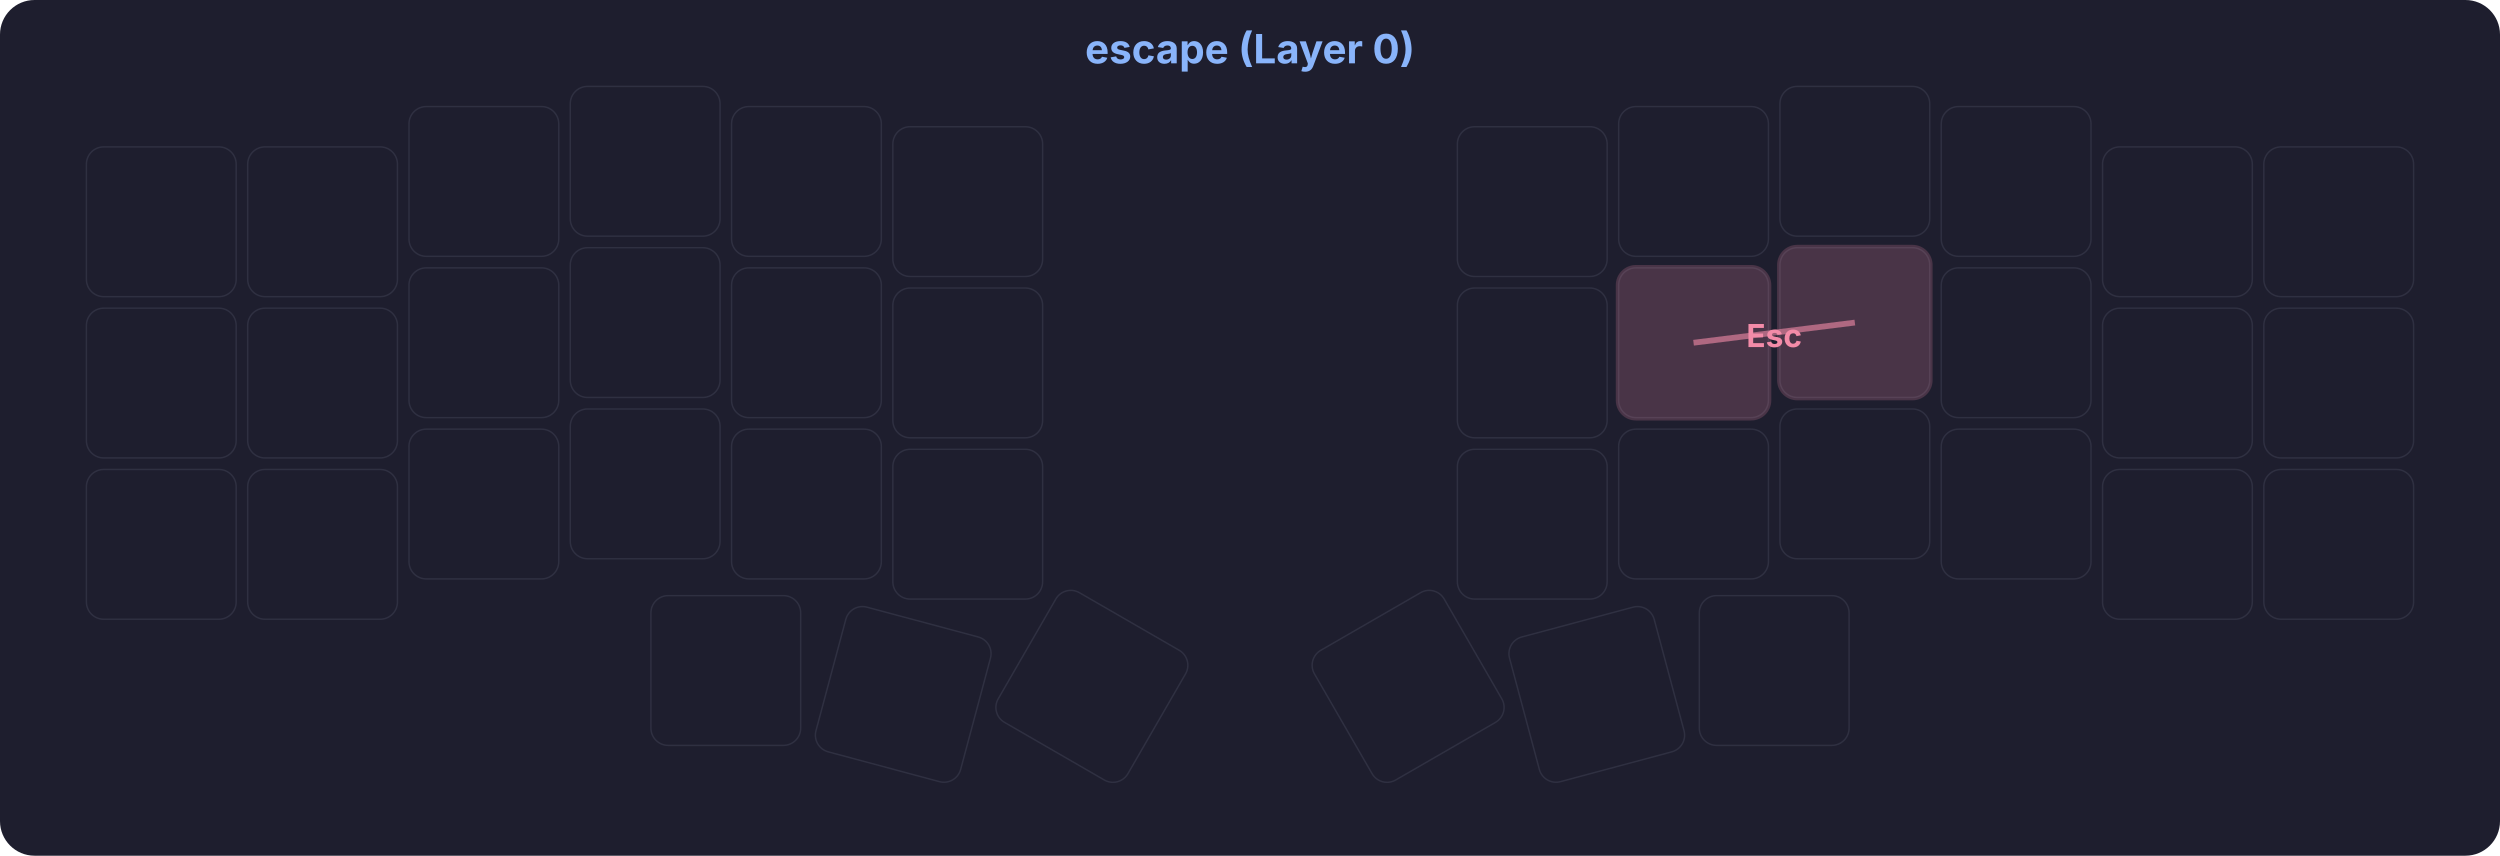
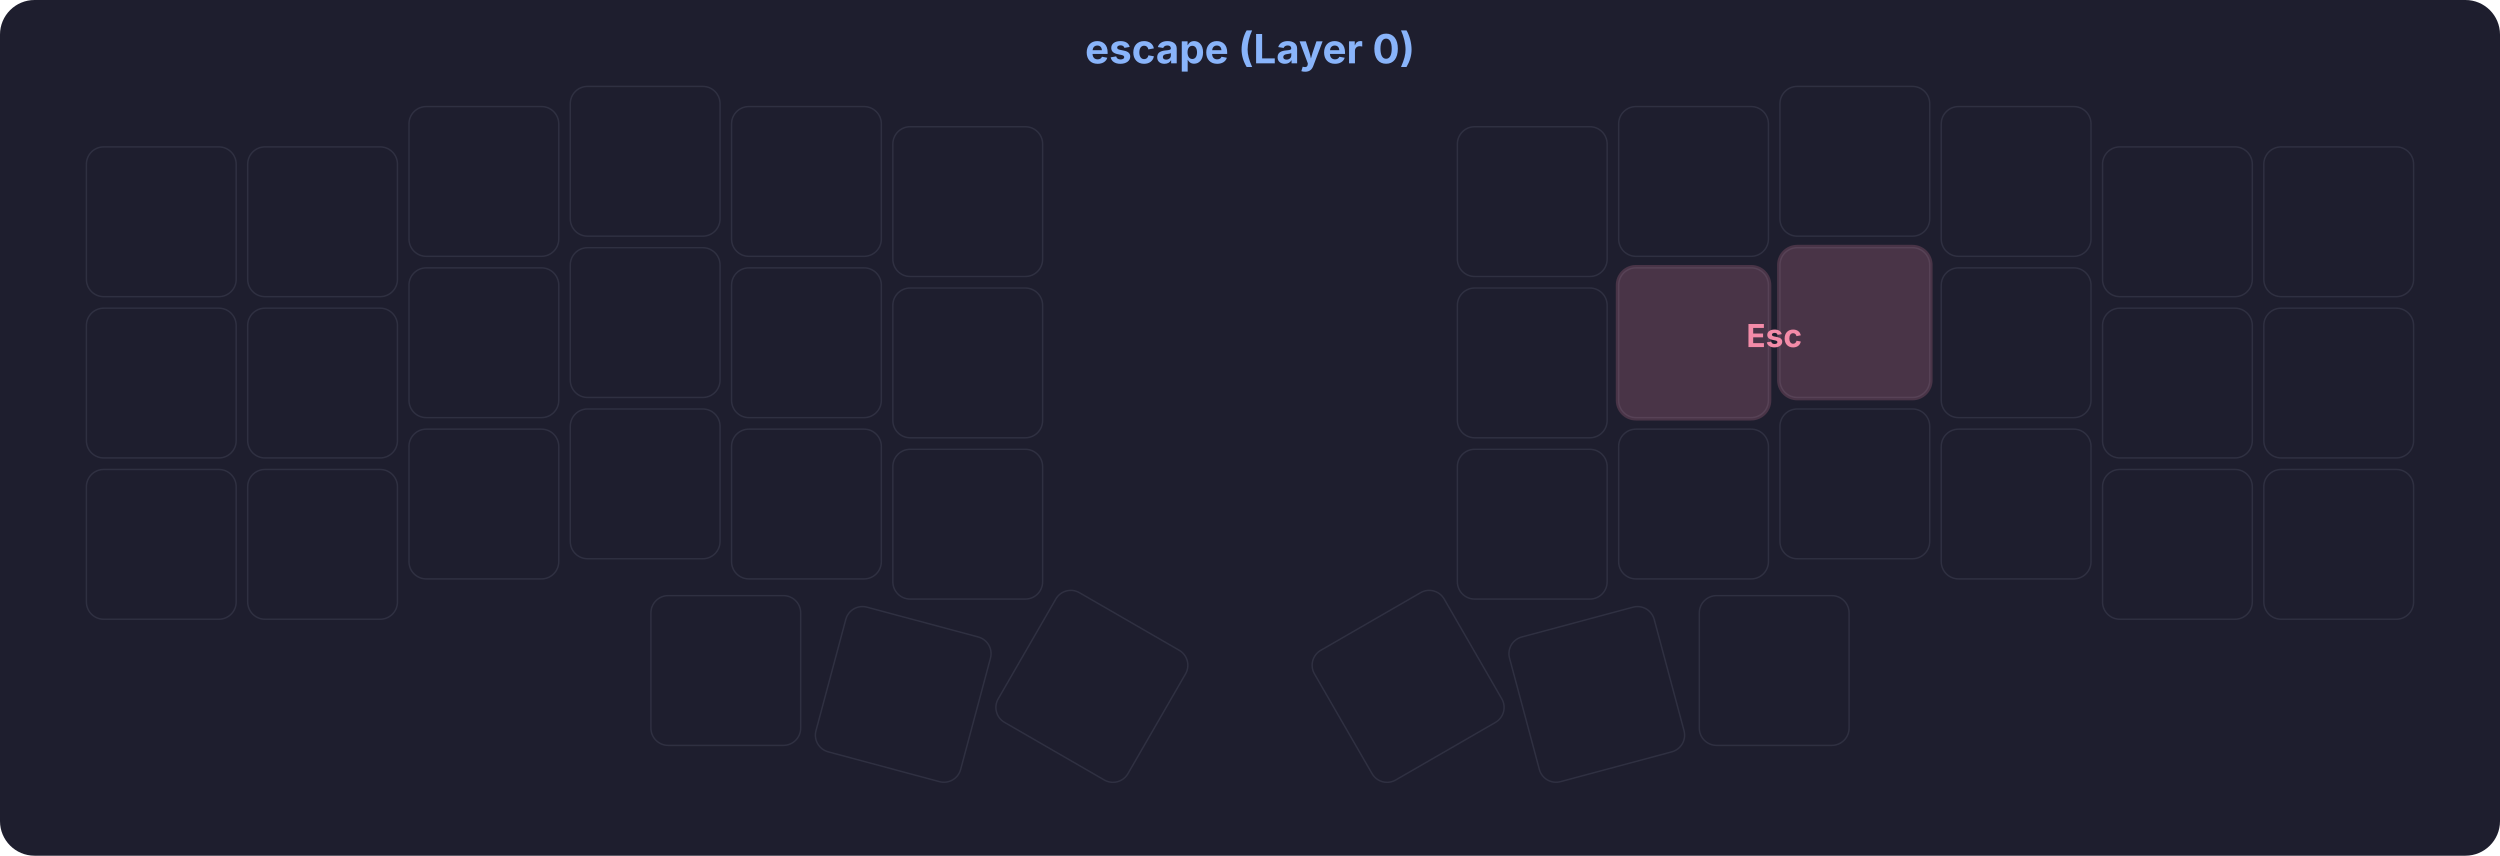
<svg xmlns="http://www.w3.org/2000/svg" viewBox="-30.0 -30.0 868.0 297.1">
  <rect x="-30.0" y="-30.0" width="868.0" height="297.1" fill="#1e1e2e" rx="12" />
  <text x="404.0" y="-8" text-anchor="middle" fill="#89b4fa" font-size="14px" font-weight="bold" font-family="Inter, SF Pro Text, Segoe UI, system-ui, sans-serif">escape (Layer 0)</text>
  <rect x="0.0" y="21.0" width="52.0" height="52.0" rx="6" fill="none" stroke="#585b70" stroke-width="0.5" opacity="0.3" />
  <rect x="56.0" y="21.0" width="52.0" height="52.0" rx="6" fill="none" stroke="#585b70" stroke-width="0.5" opacity="0.3" />
  <rect x="112.0" y="7.0" width="52.0" height="52.0" rx="6" fill="none" stroke="#585b70" stroke-width="0.5" opacity="0.3" />
  <rect x="168.0" y="0.0" width="52.0" height="52.0" rx="6" fill="none" stroke="#585b70" stroke-width="0.5" opacity="0.3" />
  <rect x="224.0" y="7.0" width="52.0" height="52.0" rx="6" fill="none" stroke="#585b70" stroke-width="0.5" opacity="0.3" />
  <rect x="280.0" y="14.0" width="52.0" height="52.0" rx="6" fill="none" stroke="#585b70" stroke-width="0.5" opacity="0.3" />
  <rect x="476.0" y="14.0" width="52.0" height="52.0" rx="6" fill="none" stroke="#585b70" stroke-width="0.5" opacity="0.3" />
  <rect x="532.0" y="7.0" width="52.0" height="52.0" rx="6" fill="none" stroke="#585b70" stroke-width="0.5" opacity="0.3" />
  <rect x="588.0" y="0.0" width="52.0" height="52.0" rx="6" fill="none" stroke="#585b70" stroke-width="0.5" opacity="0.3" />
  <rect x="644.0" y="7.0" width="52.0" height="52.0" rx="6" fill="none" stroke="#585b70" stroke-width="0.5" opacity="0.3" />
  <rect x="700.0" y="21.0" width="52.0" height="52.0" rx="6" fill="none" stroke="#585b70" stroke-width="0.5" opacity="0.3" />
  <rect x="756.0" y="21.0" width="52.0" height="52.0" rx="6" fill="none" stroke="#585b70" stroke-width="0.5" opacity="0.3" />
  <rect x="0.0" y="77.0" width="52.0" height="52.0" rx="6" fill="none" stroke="#585b70" stroke-width="0.5" opacity="0.3" />
  <rect x="56.0" y="77.0" width="52.0" height="52.0" rx="6" fill="none" stroke="#585b70" stroke-width="0.5" opacity="0.3" />
  <rect x="112.0" y="63.0" width="52.0" height="52.0" rx="6" fill="none" stroke="#585b70" stroke-width="0.5" opacity="0.3" />
  <rect x="168.0" y="56.0" width="52.0" height="52.0" rx="6" fill="none" stroke="#585b70" stroke-width="0.5" opacity="0.3" />
  <rect x="224.0" y="63.0" width="52.0" height="52.0" rx="6" fill="none" stroke="#585b70" stroke-width="0.5" opacity="0.3" />
  <rect x="280.0" y="70.0" width="52.0" height="52.0" rx="6" fill="none" stroke="#585b70" stroke-width="0.5" opacity="0.3" />
  <rect x="476.0" y="70.0" width="52.0" height="52.0" rx="6" fill="none" stroke="#585b70" stroke-width="0.5" opacity="0.3" />
  <rect x="532.0" y="63.0" width="52.0" height="52.0" rx="6" fill="none" stroke="#585b70" stroke-width="0.5" opacity="0.3" />
  <rect x="588.0" y="56.0" width="52.0" height="52.0" rx="6" fill="none" stroke="#585b70" stroke-width="0.5" opacity="0.3" />
  <rect x="644.0" y="63.0" width="52.0" height="52.0" rx="6" fill="none" stroke="#585b70" stroke-width="0.5" opacity="0.3" />
  <rect x="700.0" y="77.0" width="52.0" height="52.0" rx="6" fill="none" stroke="#585b70" stroke-width="0.5" opacity="0.3" />
  <rect x="756.0" y="77.0" width="52.0" height="52.0" rx="6" fill="none" stroke="#585b70" stroke-width="0.5" opacity="0.3" />
  <rect x="0.0" y="133.0" width="52.0" height="52.0" rx="6" fill="none" stroke="#585b70" stroke-width="0.5" opacity="0.3" />
  <rect x="56.0" y="133.0" width="52.0" height="52.0" rx="6" fill="none" stroke="#585b70" stroke-width="0.5" opacity="0.3" />
  <rect x="112.0" y="119.0" width="52.0" height="52.0" rx="6" fill="none" stroke="#585b70" stroke-width="0.5" opacity="0.3" />
  <rect x="168.0" y="112.0" width="52.0" height="52.0" rx="6" fill="none" stroke="#585b70" stroke-width="0.5" opacity="0.3" />
  <rect x="224.0" y="119.0" width="52.0" height="52.0" rx="6" fill="none" stroke="#585b70" stroke-width="0.5" opacity="0.3" />
  <rect x="280.0" y="126.0" width="52.0" height="52.0" rx="6" fill="none" stroke="#585b70" stroke-width="0.5" opacity="0.3" />
  <rect x="476.0" y="126.0" width="52.0" height="52.0" rx="6" fill="none" stroke="#585b70" stroke-width="0.5" opacity="0.3" />
  <rect x="532.0" y="119.0" width="52.0" height="52.0" rx="6" fill="none" stroke="#585b70" stroke-width="0.5" opacity="0.3" />
  <rect x="588.0" y="112.0" width="52.0" height="52.0" rx="6" fill="none" stroke="#585b70" stroke-width="0.5" opacity="0.3" />
  <rect x="644.0" y="119.0" width="52.0" height="52.0" rx="6" fill="none" stroke="#585b70" stroke-width="0.5" opacity="0.3" />
  <rect x="700.0" y="133.0" width="52.0" height="52.0" rx="6" fill="none" stroke="#585b70" stroke-width="0.5" opacity="0.3" />
  <rect x="756.0" y="133.0" width="52.0" height="52.0" rx="6" fill="none" stroke="#585b70" stroke-width="0.5" opacity="0.3" />
  <rect x="196.0" y="176.8" width="52.0" height="52.0" rx="6" fill="none" stroke="#585b70" stroke-width="0.5" opacity="0.3" />
  <rect x="257.6" y="185.1" width="52.0" height="52.0" transform="rotate(15.0 283.6 211.1)" rx="6" fill="none" stroke="#585b70" stroke-width="0.5" opacity="0.3" />
  <rect x="323.1" y="182.3" width="52.0" height="52.0" transform="rotate(30.0 349.1 208.3)" rx="6" fill="none" stroke="#585b70" stroke-width="0.5" opacity="0.3" />
  <rect x="432.9" y="182.3" width="52.0" height="52.0" transform="rotate(-30.0 458.9 208.3)" rx="6" fill="none" stroke="#585b70" stroke-width="0.5" opacity="0.3" />
  <rect x="498.4" y="185.1" width="52.0" height="52.0" transform="rotate(-15.0 524.4 211.1)" rx="6" fill="none" stroke="#585b70" stroke-width="0.5" opacity="0.3" />
  <rect x="560.0" y="176.8" width="52.0" height="52.0" rx="6" fill="none" stroke="#585b70" stroke-width="0.5" opacity="0.3" />
  <rect x="532.0" y="63.0" width="52.0" height="52.0" rx="6" fill="#f38ba8" opacity="0.2" stroke="#f38ba8" stroke-width="2" />
  <rect x="588.0" y="56.0" width="52.0" height="52.0" rx="6" fill="#f38ba8" opacity="0.2" stroke="#f38ba8" stroke-width="2" />
-   <line x1="558.0" y1="89.0" x2="614.0" y2="82.0" stroke="#f38ba8" stroke-width="2" opacity="0.6" />
  <text x="586.0" y="90.5" text-anchor="middle" fill="#f38ba8" font-size="11px" font-weight="bold" font-family="Inter, SF Pro Text, Segoe UI, system-ui, sans-serif">Esc</text>
</svg>
